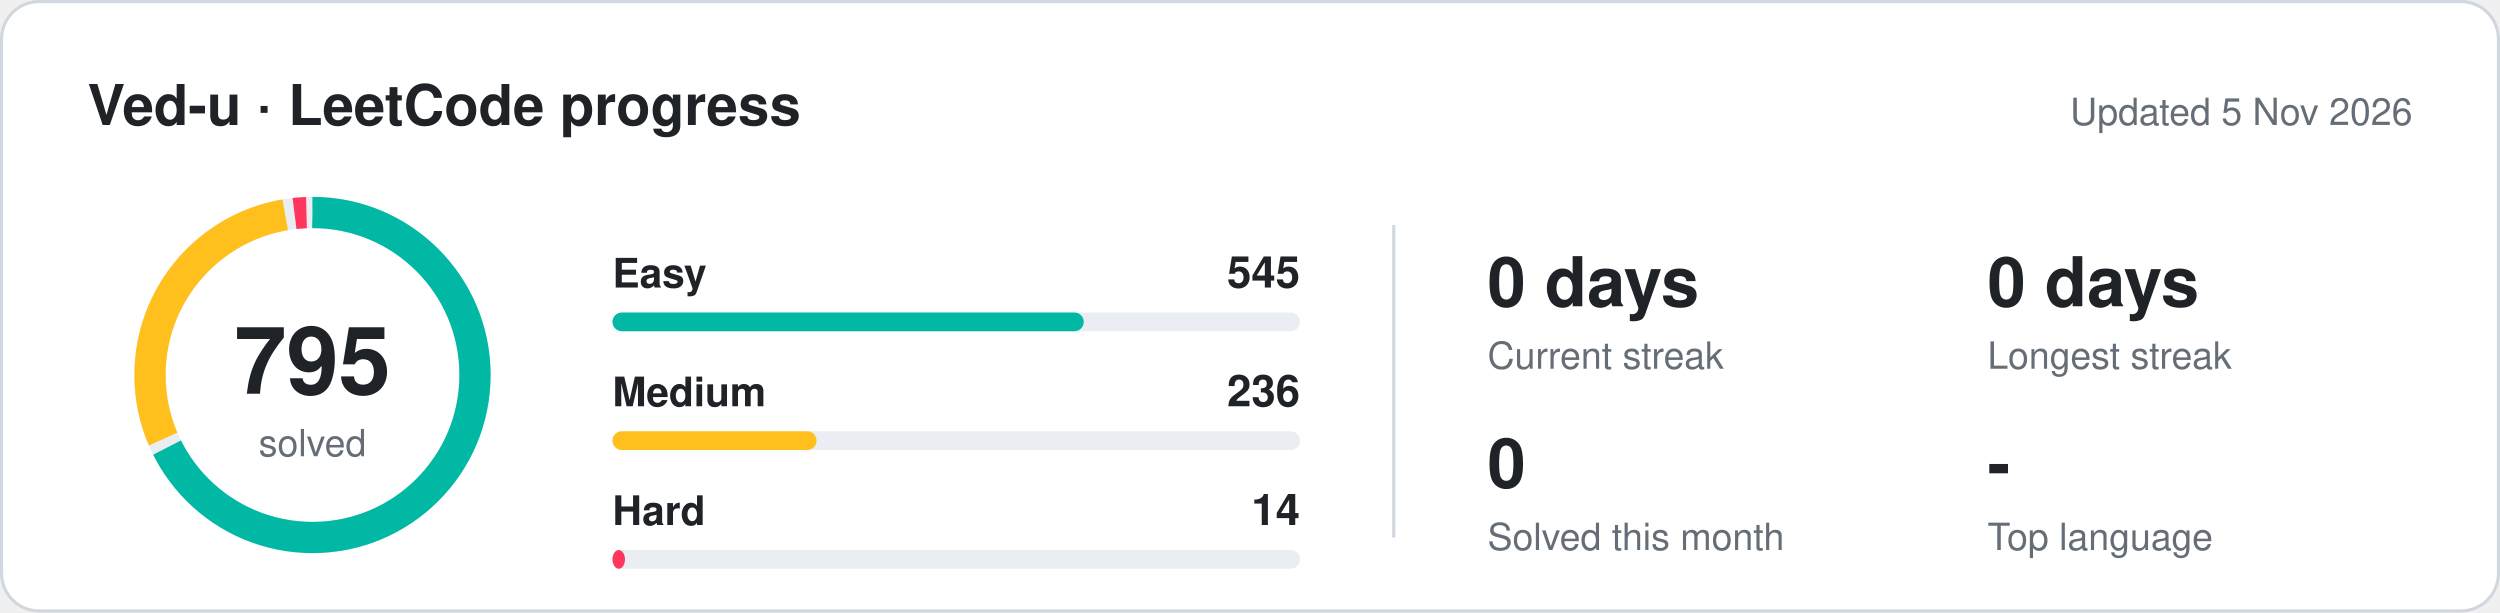
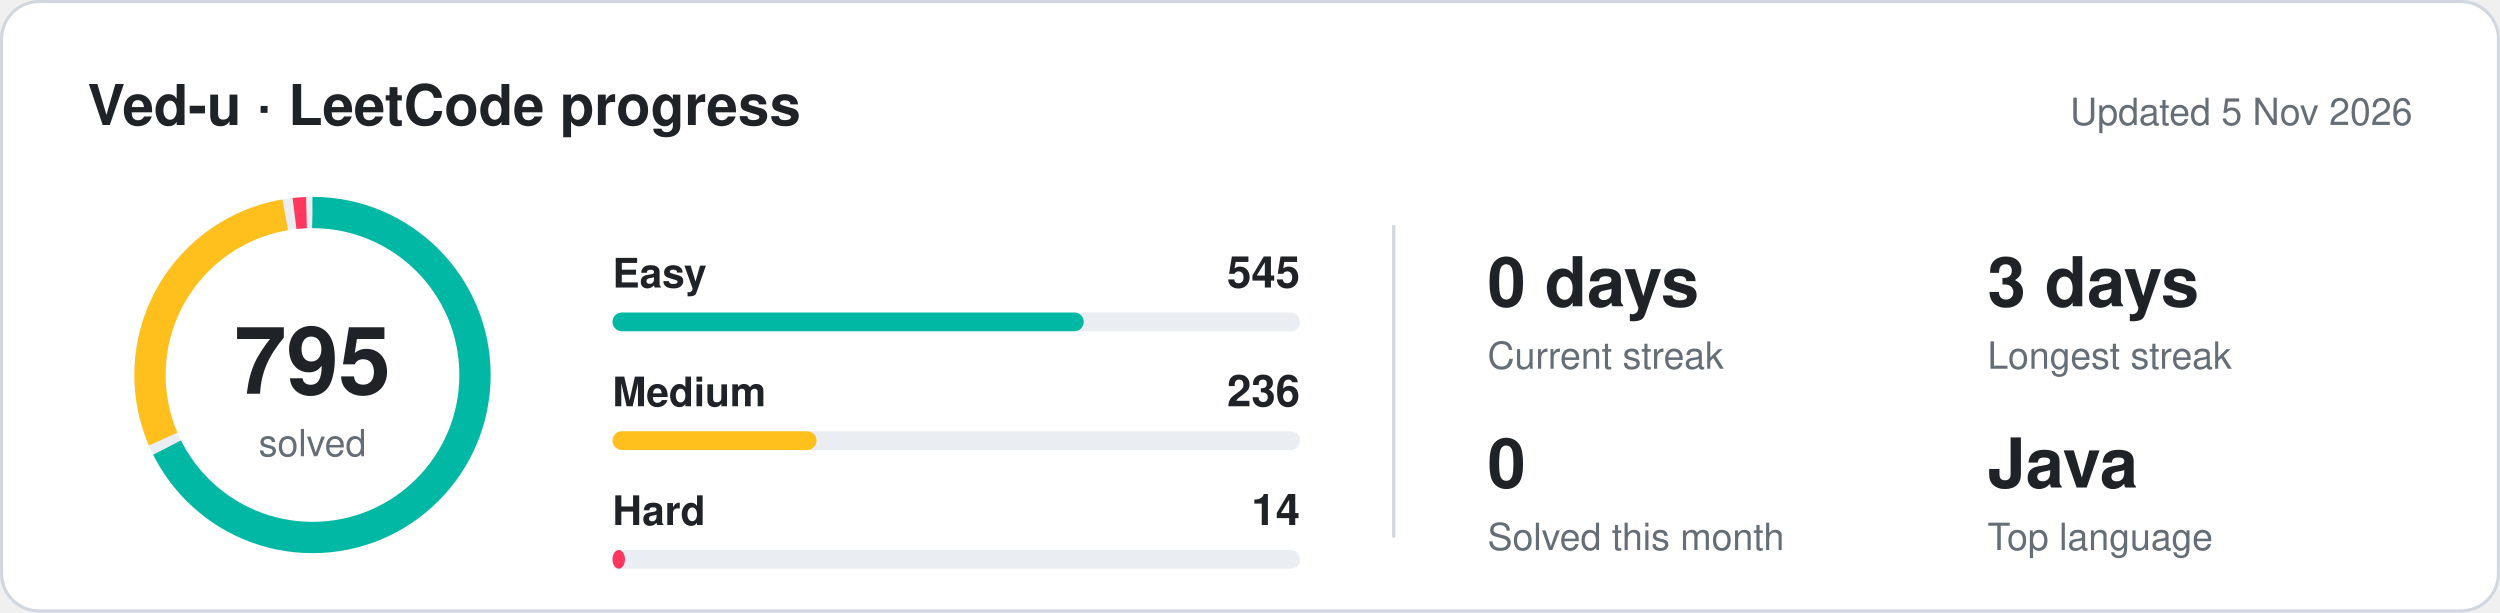
<svg xmlns="http://www.w3.org/2000/svg" width="800" height="196" viewBox="0 0 800 196" font-family="-apple-system,BlinkMacSystemFont,'Segoe UI',Helvetica,Arial,sans-serif" role="img" aria-labelledby="t">
  <style>
.bg{fill:#ffffff;stroke:#d0d7de}.title{fill:#1f2328;font-size:18px;font-weight:600}.muted{fill:#656d76;font-size:12px}
.label{fill:#1f2328;font-size:13px;font-weight:600}.value{fill:#1f2328;font-size:22px;font-weight:700}.value-sm{fill:#1f2328;font-size:14px;font-weight:700}
.total{fill:#1f2328;font-size:30px;font-weight:700}.track{fill:#eaeef2}.ring-track{stroke:#eaeef2}.divider{stroke:#d0d7de}.grid{stroke:#d0d7de;fill:none}
@media (prefers-color-scheme: dark){.bg{fill:#0d1117;stroke:#30363d}.title,.label,.value,.value-sm,.total{fill:#e6edf3}.muted{fill:#8b949e}.track{fill:#21262d}.ring-track{stroke:#21262d}.divider{stroke:#30363d}.grid{stroke:#30363d}}
@keyframes ls-fade{from{opacity:0;transform:translateY(6px)}to{opacity:1;transform:none}}
@keyframes ls-grow{from{transform:scaleX(0)}to{transform:scaleX(1)}}
@keyframes ls-pop{from{opacity:0;transform:scale(.2)}to{opacity:1;transform:scale(1)}}
@keyframes ls-pulse{0%,100%{opacity:1}50%{opacity:.3}}
.fade{animation:ls-fade .6s ease-out both}
.grow{transform-box:fill-box;transform-origin:left center;animation:ls-grow .9s cubic-bezier(.2,.7,.3,1) both}
.pulse{animation:ls-pulse 1.8s ease-in-out infinite}
.d1{animation-delay:0.12s}
.d2{animation-delay:0.24s}
.d3{animation-delay:0.36s}
.d4{animation-delay:0.48s}
.d5{animation-delay:0.60s}
.d6{animation-delay:0.72s}
.d7{animation-delay:0.84s}
.d8{animation-delay:0.96s}
@media (prefers-reduced-motion: reduce){*{animation:none!important}}
@keyframes ls-ring{from{stroke-dashoffset:326.73}to{stroke-dashoffset:0}}.reveal{animation:ls-ring 1.3s cubic-bezier(.2,.7,.3,1) both}
</style>
  <defs>
    <mask id="ring-mask">
      <circle cx="100" cy="120" r="52" fill="none" stroke="#fff" stroke-width="16" stroke-dasharray="326.73 326.73" transform="rotate(-90 100 120)" class="reveal" />
    </mask>
  </defs>
  <rect x="0.5" y="0.5" width="799" height="195" rx="12" class="bg" />
  <g class="fade">
    <text x="28" y="40" class="title">Ved-u · LeetCode progress</text>
    <text x="772" y="40" class="muted" text-anchor="end">Updated 5 Nov 2026</text>
  </g>
  <circle cx="100" cy="120" r="52" fill="none" stroke-width="10" class="ring-track" />
  <g mask="url(#ring-mask)">
    <circle cx="100" cy="120" r="52" fill="none" stroke="#00b8a3" stroke-width="10" stroke-dasharray="220.98 105.74" stroke-dashoffset="0.00" transform="rotate(-90 100 120)" />
    <circle cx="100" cy="120" r="52" fill="none" stroke="#ffc01e" stroke-width="10" stroke-dasharray="93.99 232.74" stroke-dashoffset="-223.98" transform="rotate(-90 100 120)" />
    <circle cx="100" cy="120" r="52" fill="none" stroke="#ff375f" stroke-width="10" stroke-dasharray="3.84 322.89" stroke-dashoffset="-320.97" transform="rotate(-90 100 120)" />
  </g>
  <g class="fade d2">
    <text x="100" y="126" class="total" text-anchor="middle">795</text>
    <text x="100" y="146" class="muted" text-anchor="middle">solved</text>
  </g>
  <g class="fade d1">
    <text x="196" y="92" class="label" fill="#00b8a3">Easy</text>
    <text x="416" y="92" class="value-sm" text-anchor="end">545</text>
  </g>
  <rect x="196" y="100" width="220" height="6" rx="3" class="track" />
  <rect x="196" y="100" width="150.8" height="6" rx="3" fill="#00b8a3" class="grow d1" />
  <g class="fade d2">
    <text x="196" y="130" class="label" fill="#ffc01e">Medium</text>
    <text x="416" y="130" class="value-sm" text-anchor="end">236</text>
  </g>
  <rect x="196" y="138" width="220" height="6" rx="3" class="track" />
  <rect x="196" y="138" width="65.3" height="6" rx="3" fill="#ffc01e" class="grow d2" />
  <g class="fade d3">
    <text x="196" y="168" class="label" fill="#ff375f">Hard</text>
    <text x="416" y="168" class="value-sm" text-anchor="end">14</text>
  </g>
  <rect x="196" y="176" width="220" height="6" rx="3" class="track" />
  <rect x="196" y="176" width="4.0" height="6" rx="3" fill="#ff375f" class="grow d3" />
  <line x1="446" y1="72" x2="446" y2="172" class="divider" />
  <g class="fade d3">
    <text x="476" y="98" class="value">0 days</text>
    <text x="476" y="118" class="muted">Current streak</text>
  </g>
  <g class="fade d4">
-     <text x="636" y="98" class="value">0 days</text>
+     <text x="636" y="98" class="value">3 days</text>
    <text x="636" y="118" class="muted">Longest streak</text>
  </g>
  <g class="fade d5">
    <text x="476" y="156" class="value">0</text>
    <text x="476" y="176" class="muted">Solved this month</text>
  </g>
  <g class="fade d6">
-     <text x="636" y="156" class="value">-</text>
+     <text x="636" y="156" class="value">Java</text>
    <text x="636" y="176" class="muted">Top language</text>
  </g>
</svg>
